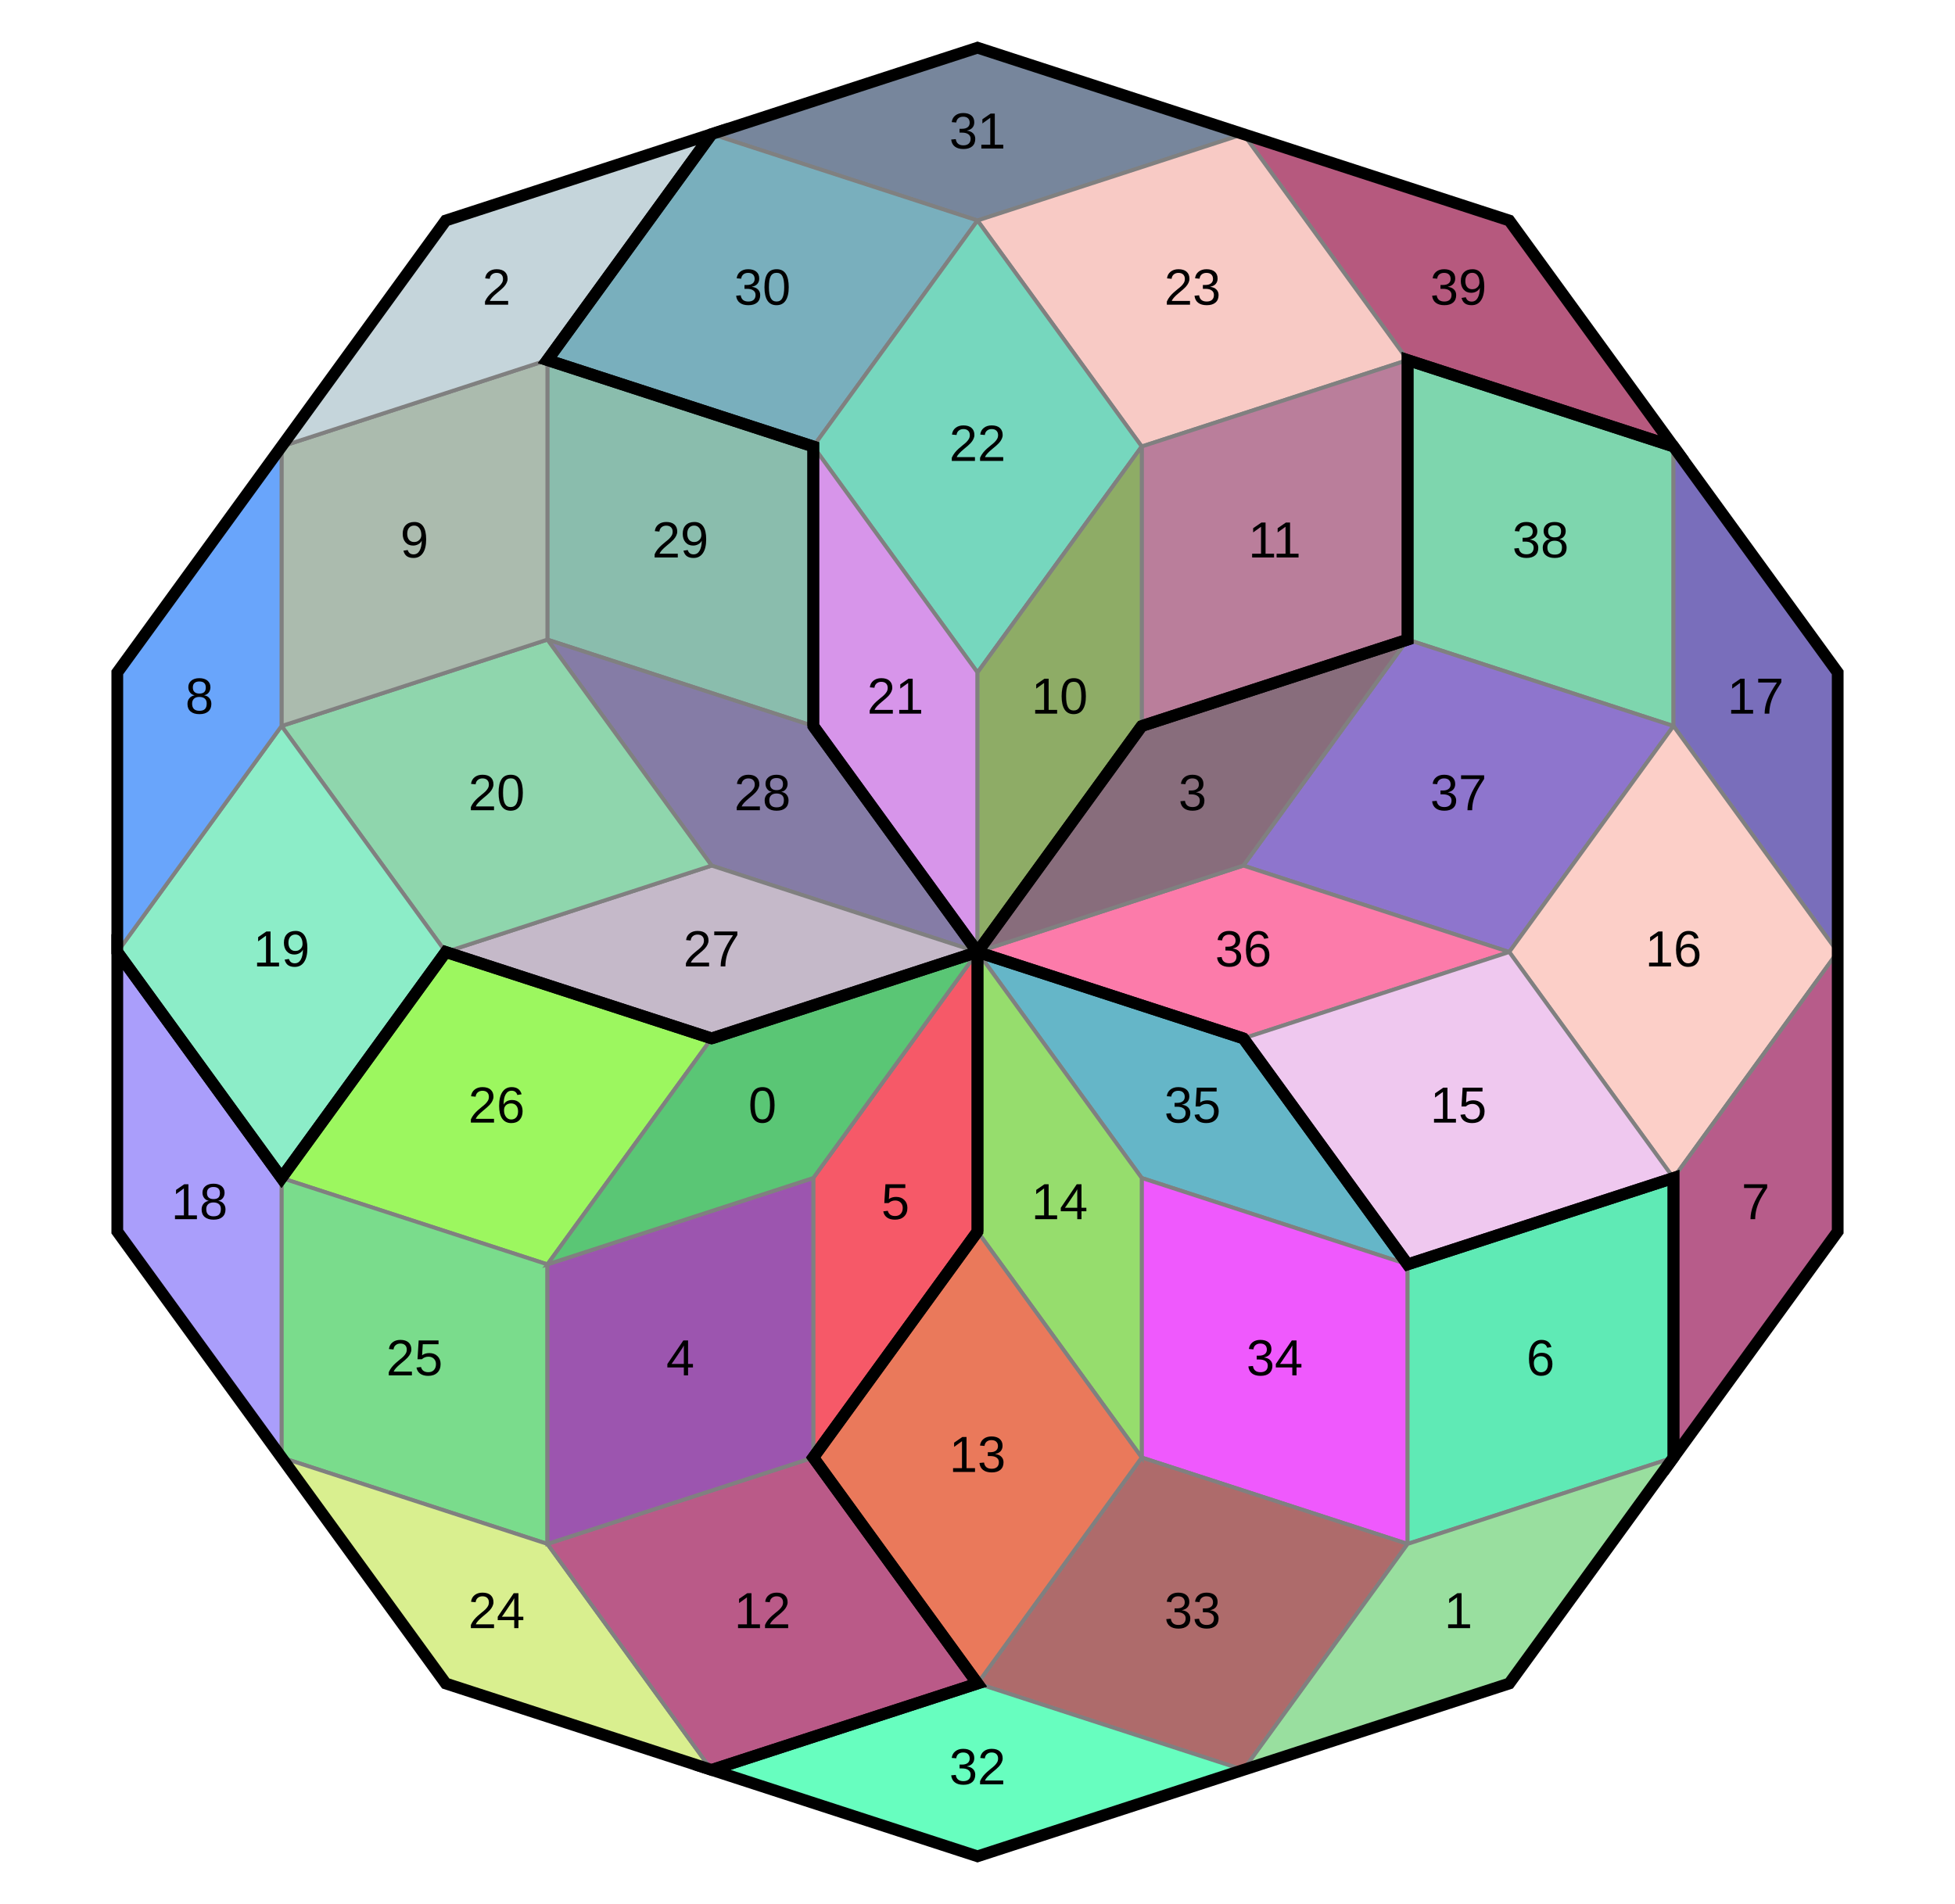
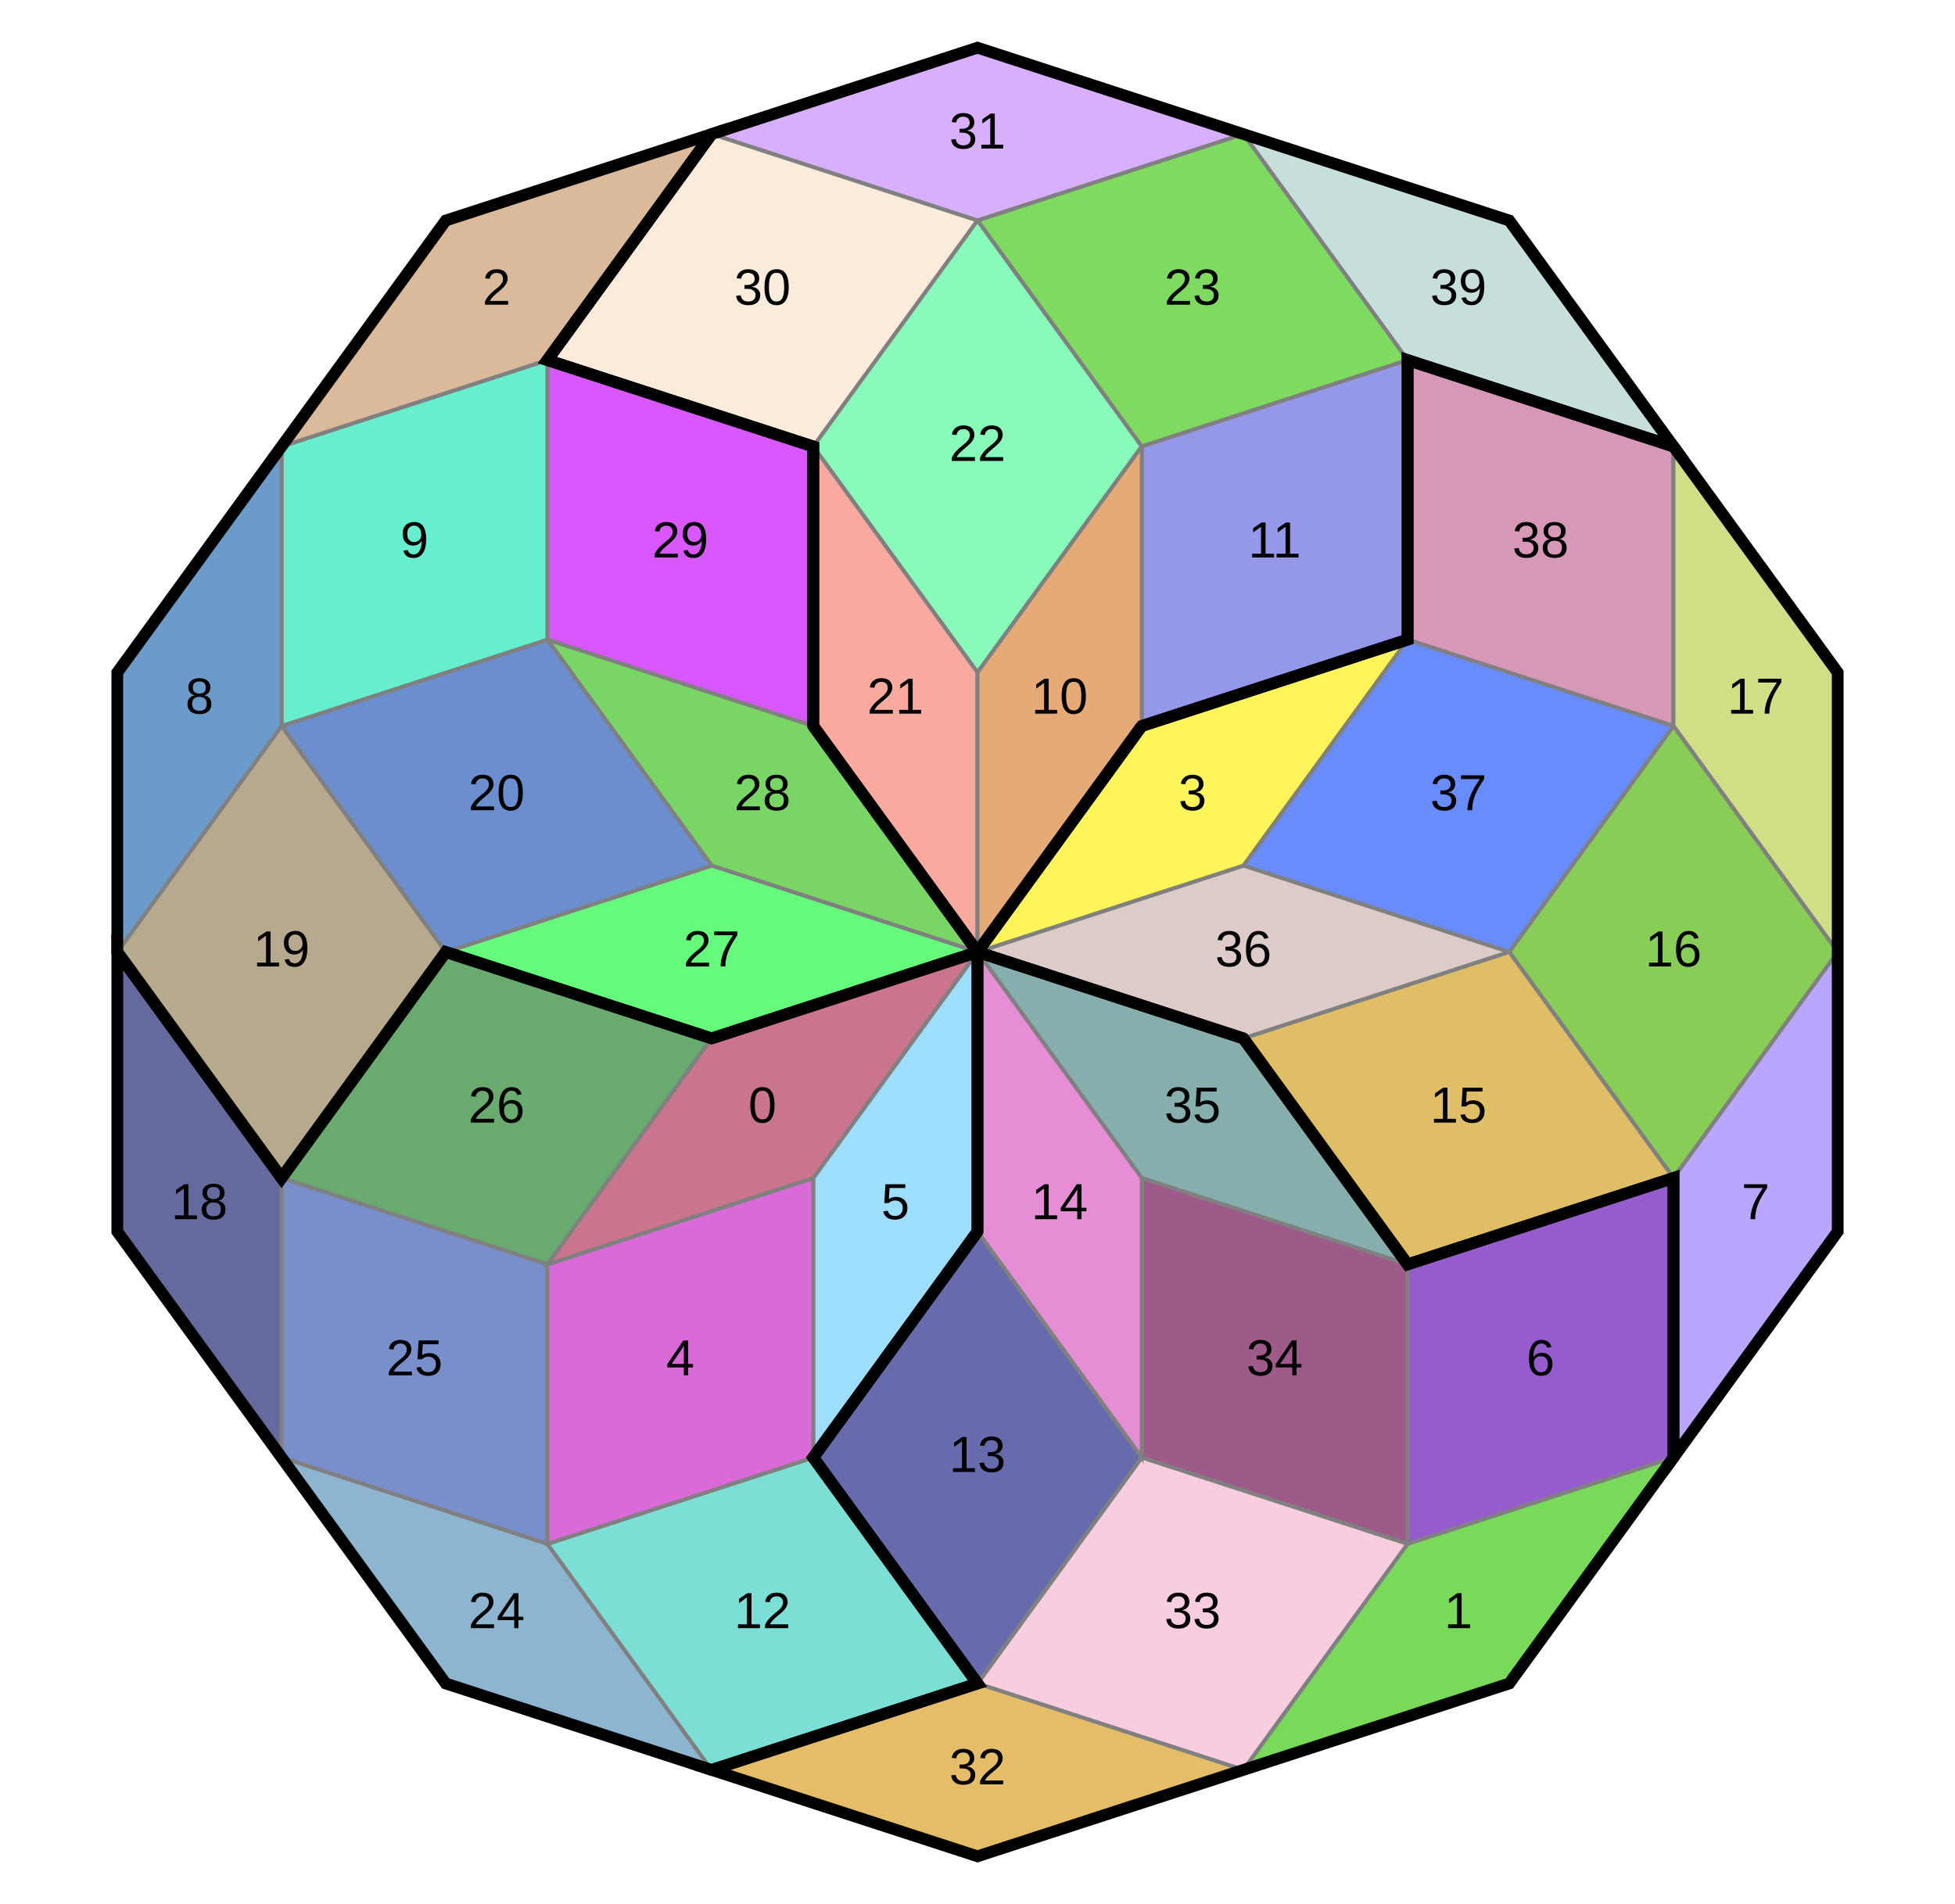
<svg xmlns="http://www.w3.org/2000/svg" height="487" version="1.1" width="500" style="overflow: hidden; position: relative;">
-   <path fill="#B6597E" stroke="#808080" d="M318 34.3L386 56.4L428 114.2L360 92.1L318 34.3" id="cell39" />
-   <path fill="#7ED6AE" stroke="#808080" d="M360 92.1L428 114.2L428 185.7L360 163.6L360 92.1" id="cell38" />
-   <path fill="#8E75CD" stroke="#808080" d="M360 163.6L428 185.7L386 243.5L318 221.4L360 163.6" id="cell37" />
-   <path fill="#FC7BAA" stroke="#808080" d="M318 221.4L386 243.5L318 265.6L250 243.5L318 221.4" id="cell36" />
-   <path fill="#65B6C8" stroke="#808080" d="M250 243.5L318 265.6L360 323.4L292 301.3L250 243.5" id="cell35" />
-   <path fill="#EF59FD" stroke="#808080" d="M292 301.3L360 323.4L360 394.9L292 372.8L292 301.3" id="cell34" />
-   <path fill="#AE6B6B" stroke="#808080" d="M292 372.8L360 394.9L318 452.7L250 430.6L292 372.8" id="cell33" />
-   <path fill="#67FEBF" stroke="#808080" d="M250 430.6L318 452.7L250 474.8L182 452.7L250 430.6" id="cell32" />
-   <path fill="#77869C" stroke="#808080" d="M250 12.2L318 34.3L250 56.4L182 34.3L250 12.2" id="cell31" />
-   <path fill="#79AFBD" stroke="#808080" d="M182 34.3L250 56.4L208 114.2L140 92.1L182 34.3" id="cell30" />
-   <path fill="#8ABDAD" stroke="#808080" d="M140 92.1L208 114.2L208 185.7L140 163.6L140 92.1" id="cell29" />
-   <path fill="#857CA6" stroke="#808080" d="M140 163.6L208 185.7L250 243.5L182 221.4L140 163.6" id="cell28" />
-   <path fill="#C5B9C9" stroke="#808080" d="M182 221.4L250 243.5L182 265.6L114 243.5L182 221.4" id="cell27" />
-   <path fill="#9CF75F" stroke="#808080" d="M114 243.5L182 265.6L140 323.4L72 301.3L114 243.5" id="cell26" />
-   <path fill="#7ADC8C" stroke="#808080" d="M72 301.3L140 323.4L140 394.9L72 372.8L72 301.3" id="cell25" />
-   <path fill="#D9EF8F" stroke="#808080" d="M72 372.8L140 394.9L182 452.7L114 430.6L72 372.8" id="cell24" />
-   <path fill="#F8CAC5" stroke="#808080" d="M318 34.3L360 92.1L292 114.2L250 56.4L318 34.3" id="cell23" />
-   <path fill="#76D7BE" stroke="#808080" d="M250 56.4L292 114.2L250 172L208 114.2L250 56.4" id="cell22" />
-   <path fill="#D795EA" stroke="#808080" d="M208 114.2L250 172L250 243.5L208 185.7L208 114.2" id="cell21" />
-   <path fill="#8FD6AD" stroke="#808080" d="M140 163.6L182 221.4L114 243.5L72 185.7L140 163.6" id="cell20" />
-   <path fill="#8CEDC8" stroke="#808080" d="M72 185.7L114 243.5L72 301.3L30 243.5L72 185.7" id="cell19" />
-   <path fill="#AA9EFB" stroke="#808080" d="M30 243.5L72 301.3L72 372.8L30 315L30 243.5" id="cell18" />
-   <path fill="#796EBB" stroke="#808080" d="M428 114.2L470 172L470 243.5L428 185.7L428 114.2" id="cell17" />
-   <path fill="#FCCFC8" stroke="#808080" d="M428 185.7L470 243.5L428 301.3L386 243.5L428 185.7" id="cell16" />
-   <path fill="#EFC8EF" stroke="#808080" d="M386 243.5L428 301.3L360 323.4L318 265.6L386 243.5" id="cell15" />
-   <path fill="#96DD6D" stroke="#808080" d="M250 243.5L292 301.3L292 372.8L250 315L250 243.5" id="cell14" />
-   <path fill="#EA795B" stroke="#808080" d="M250 315L292 372.8L250 430.6L208 372.8L250 315" id="cell13" />
-   <path fill="#BA5A88" stroke="#808080" d="M208 372.8L250 430.6L182 452.7L140 394.9L208 372.8" id="cell12" />
-   <path fill="#BA7E9B" stroke="#808080" d="M360 92.1L360 163.6L292 185.7L292 114.2L360 92.1" id="cell11" />
-   <path fill="#8EAC66" stroke="#808080" d="M292 114.2L292 185.7L250 243.5L250 172L292 114.2" id="cell10" />
-   <path fill="#ABBBAE" stroke="#808080" d="M140 92.1L140 163.6L72 185.7L72 114.2L140 92.1" id="cell9" />
-   <path fill="#69A5FB" stroke="#808080" d="M72 114.2L72 185.7L30 243.5L30 172L72 114.2" id="cell8" />
-   <path fill="#B75C8A" stroke="#808080" d="M470 243.5L470 315L428 372.8L428 301.3L470 243.5" id="cell7" />
-   <path fill="#5FEAB5" stroke="#808080" d="M428 301.3L428 372.8L360 394.9L360 323.4L428 301.3" id="cell6" />
-   <path fill="#F65968" stroke="#808080" d="M250 243.5L250 315L208 372.8L208 301.3L250 243.5" id="cell5" />
-   <path fill="#9C55AF" stroke="#808080" d="M208 301.3L208 372.8L140 394.9L140 323.4L208 301.3" id="cell4" />
-   <path fill="#886D7C" stroke="#808080" d="M360 163.6L318 221.4L250 243.5L292 185.7L360 163.6" id="cell3" />
-   <path fill="#C5D5DB" stroke="#808080" d="M182 34.3L140 92.1L72 114.2L114 56.4L182 34.3" id="cell2" />
-   <path fill="#99DF9F" stroke="#808080" d="M428 372.8L386 430.6L318 452.7L360 394.9L428 372.8" id="cell1" />
-   <path fill="#5AC675" stroke="#808080" d="M250 243.5L208 301.3L140 323.4L182 265.6L250 243.5" id="cell0" />
+   <path fill="#C6DFDD" stroke="#808080" d="M318 34.3L386 56.4L428 114.2L360 92.1L318 34.3" id="cell39" />
+   <path fill="#D698B6" stroke="#808080" d="M360 92.1L428 114.2L428 185.7L360 163.6L360 92.1" id="cell38" />
+   <path fill="#698CFD" stroke="#808080" d="M360 163.6L428 185.7L386 243.5L318 221.4L360 163.6" id="cell37" />
+   <path fill="#DDCBC7" stroke="#808080" d="M318 221.4L386 243.5L318 265.6L250 243.5L318 221.4" id="cell36" />
+   <path fill="#85AEAC" stroke="#808080" d="M250 243.5L318 265.6L360 323.4L292 301.3L250 243.5" id="cell35" />
+   <path fill="#9E5A88" stroke="#808080" d="M292 301.3L360 323.4L360 394.9L292 372.8L292 301.3" id="cell34" />
+   <path fill="#F7CDDF" stroke="#808080" d="M292 372.8L360 394.9L318 452.7L250 430.6L292 372.8" id="cell33" />
+   <path fill="#E5BD69" stroke="#808080" d="M250 430.6L318 452.7L250 474.8L182 452.7L250 430.6" id="cell32" />
+   <path fill="#D8AFFC" stroke="#808080" d="M250 12.2L318 34.3L250 56.4L182 34.3L250 12.2" id="cell31" />
+   <path fill="#FAEBDA" stroke="#808080" d="M182 34.3L250 56.4L208 114.2L140 92.1L182 34.3" id="cell30" />
+   <path fill="#D957FE" stroke="#808080" d="M140 92.1L208 114.2L208 185.7L140 163.6L140 92.1" id="cell29" />
+   <path fill="#79D665" stroke="#808080" d="M140 163.6L208 185.7L250 243.5L182 221.4L140 163.6" id="cell28" />
+   <path fill="#66FA7D" stroke="#808080" d="M182 221.4L250 243.5L182 265.6L114 243.5L182 221.4" id="cell27" />
+   <path fill="#69AB6E" stroke="#808080" d="M114 243.5L182 265.6L140 323.4L72 301.3L114 243.5" id="cell26" />
+   <path fill="#798FCB" stroke="#808080" d="M72 301.3L140 323.4L140 394.9L72 372.8L72 301.3" id="cell25" />
+   <path fill="#8DB5CF" stroke="#808080" d="M72 372.8L140 394.9L182 452.7L114 430.6L72 372.8" id="cell24" />
+   <path fill="#7EDB5F" stroke="#808080" d="M318 34.3L360 92.1L292 114.2L250 56.4L318 34.3" id="cell23" />
+   <path fill="#88FBBB" stroke="#808080" d="M250 56.4L292 114.2L250 172L208 114.2L250 56.4" id="cell22" />
+   <path fill="#F9AA9F" stroke="#808080" d="M208 114.2L250 172L250 243.5L208 185.7L208 114.2" id="cell21" />
+   <path fill="#6B8ECF" stroke="#808080" d="M140 163.6L182 221.4L114 243.5L72 185.7L140 163.6" id="cell20" />
+   <path fill="#B6A98E" stroke="#808080" d="M72 185.7L114 243.5L72 301.3L30 243.5L72 185.7" id="cell19" />
+   <path fill="#656A9E" stroke="#808080" d="M30 243.5L72 301.3L72 372.8L30 315L30 243.5" id="cell18" />
+   <path fill="#CFDF86" stroke="#808080" d="M428 114.2L470 172L470 243.5L428 185.7L428 114.2" id="cell17" />
+   <path fill="#87CD56" stroke="#808080" d="M428 185.7L470 243.5L428 301.3L386 243.5L428 185.7" id="cell16" />
+   <path fill="#DFBE65" stroke="#808080" d="M386 243.5L428 301.3L360 323.4L318 265.6L386 243.5" id="cell15" />
+   <path fill="#E68ED5" stroke="#808080" d="M250 243.5L292 301.3L292 372.8L250 315L250 243.5" id="cell14" />
+   <path fill="#676AAD" stroke="#808080" d="M250 315L292 372.8L250 430.6L208 372.8L250 315" id="cell13" />
+   <path fill="#7BDFD5" stroke="#808080" d="M208 372.8L250 430.6L182 452.7L140 394.9L208 372.8" id="cell12" />
+   <path fill="#9597E9" stroke="#808080" d="M360 92.1L360 163.6L292 185.7L292 114.2L360 92.1" id="cell11" />
+   <path fill="#E6AA77" stroke="#808080" d="M292 114.2L292 185.7L250 243.5L250 172L292 114.2" id="cell10" />
+   <path fill="#66EFCD" stroke="#808080" d="M140 92.1L140 163.6L72 185.7L72 114.2L140 92.1" id="cell9" />
+   <path fill="#6B9BCA" stroke="#808080" d="M72 114.2L72 185.7L30 243.5L30 172L72 114.2" id="cell8" />
+   <path fill="#BAA6FE" stroke="#808080" d="M470 243.5L470 315L428 372.8L428 301.3L470 243.5" id="cell7" />
+   <path fill="#965CCD" stroke="#808080" d="M428 301.3L428 372.8L360 394.9L360 323.4L428 301.3" id="cell6" />
+   <path fill="#9CDEFB" stroke="#808080" d="M250 243.5L250 315L208 372.8L208 301.3L250 243.5" id="cell5" />
+   <path fill="#DA6AD7" stroke="#808080" d="M208 301.3L208 372.8L140 394.9L140 323.4L208 301.3" id="cell4" />
+   <path fill="#FDF559" stroke="#808080" d="M360 163.6L318 221.4L250 243.5L292 185.7L360 163.6" id="cell3" />
+   <path fill="#DBB99B" stroke="#808080" d="M182 34.3L140 92.1L72 114.2L114 56.4L182 34.3" id="cell2" />
+   <path fill="#78DA58" stroke="#808080" d="M428 372.8L386 430.6L318 452.7L360 394.9L428 372.8" id="cell1" />
+   <path fill="#CA758D" stroke="#808080" d="M250 243.5L208 301.3L140 323.4L182 265.6L250 243.5" id="cell0" />
  <path fill="none" stroke="#000000" d="M318 265.6L250 243.5L250 243.5L292 185.7L360 163.6L360 163.6L360 163.6L360 92.1L428 114.2L428 114.2L470 172L470 243.5L470 243.5L470 243.5L470 315L428 372.8L428 301.3L428 301.3L428 301.3L360 323.4L318 265.6L318 265.6" stroke-width="3" id="zone4" />
  <path fill="none" stroke="#000000" d="M292 185.7L250 243.5L250 243.5L208 185.7L208 114.2L208 114.2L208 114.2L140 92.1L182 34.3L182 34.3L250 12.2L318 34.3L318 34.3L318 34.3L386 56.4L428 114.2L360 92.1L360 92.1L360 92.1L360 163.6L292 185.7L292 185.7" stroke-width="3" id="zone3" />
  <path fill="none" stroke="#000000" d="M208 185.7L250 243.5L250 243.5L182 265.6L114 243.5L114 243.5L114 243.5L72 301.3L30 243.5L30 243.5L30 172L72 114.2L72 114.2L72 114.2L114 56.4L182 34.3L140 92.1L140 92.1L140 92.1L208 114.2L208 185.7L208 185.7" stroke-width="3" id="zone2" />
  <path fill="none" stroke="#000000" d="M182 265.6L250 243.5L250 243.5L250 315L208 372.8L208 372.8L208 372.8L250 430.6L182 452.7L182 452.7L114 430.6L72 372.8L72 372.8L72 372.8L30 315L30 243.5L72 301.3L72 301.3L72 301.3L114 243.5L182 265.6L182 265.6" stroke-width="3" id="zone1" />
  <path fill="none" stroke="#000000" d="M250 315L250 243.5L250 243.5L318 265.6L360 323.4L360 323.4L360 323.4L428 301.3L428 372.8L428 372.8L386 430.6L318 452.7L318 452.7L318 452.7L250 474.8L182 452.7L250 430.6L250 430.6L250 430.6L208 372.8L250 315L250 315" stroke-width="3" id="zone0" />
  <text x="195" y="283.45" id="label0" text-anchor="middle" dominant-baseline="middle" font-size="13px" font-family="Arial">0</text>
  <text x="373" y="412.75" id="label1" text-anchor="middle" dominant-baseline="middle" font-size="13px" font-family="Arial">1</text>
  <text x="127" y="74.25" id="label2" text-anchor="middle" dominant-baseline="middle" font-size="13px" font-family="Arial">2</text>
  <text x="305" y="203.55" id="label3" text-anchor="middle" dominant-baseline="middle" font-size="13px" font-family="Arial">3</text>
  <text x="174" y="348.1" id="label4" text-anchor="middle" dominant-baseline="middle" font-size="13px" font-family="Arial">4</text>
  <text x="229" y="308.15" id="label5" text-anchor="middle" dominant-baseline="middle" font-size="13px" font-family="Arial">5</text>
  <text x="394" y="348.1" id="label6" text-anchor="middle" dominant-baseline="middle" font-size="13px" font-family="Arial">6</text>
  <text x="449" y="308.15" id="label7" text-anchor="middle" dominant-baseline="middle" font-size="13px" font-family="Arial">7</text>
  <text x="51" y="178.85" id="label8" text-anchor="middle" dominant-baseline="middle" font-size="13px" font-family="Arial">8</text>
  <text x="106" y="138.9" id="label9" text-anchor="middle" dominant-baseline="middle" font-size="13px" font-family="Arial">9</text>
  <text x="271" y="178.85" id="label10" text-anchor="middle" dominant-baseline="middle" font-size="13px" font-family="Arial">10</text>
  <text x="326" y="138.9" id="label11" text-anchor="middle" dominant-baseline="middle" font-size="13px" font-family="Arial">11</text>
  <text x="195" y="412.75" id="label12" text-anchor="middle" dominant-baseline="middle" font-size="13px" font-family="Arial">12</text>
  <text x="250" y="372.8" id="label13" text-anchor="middle" dominant-baseline="middle" font-size="13px" font-family="Arial">13</text>
  <text x="271" y="308.15" id="label14" text-anchor="middle" dominant-baseline="middle" font-size="13px" font-family="Arial">14</text>
  <text x="373" y="283.45" id="label15" text-anchor="middle" dominant-baseline="middle" font-size="13px" font-family="Arial">15</text>
  <text x="428" y="243.5" id="label16" text-anchor="middle" dominant-baseline="middle" font-size="13px" font-family="Arial">16</text>
  <text x="449" y="178.85" id="label17" text-anchor="middle" dominant-baseline="middle" font-size="13px" font-family="Arial">17</text>
  <text x="51" y="308.15" id="label18" text-anchor="middle" dominant-baseline="middle" font-size="13px" font-family="Arial">18</text>
  <text x="72" y="243.5" id="label19" text-anchor="middle" dominant-baseline="middle" font-size="13px" font-family="Arial">19</text>
  <text x="127" y="203.55" id="label20" text-anchor="middle" dominant-baseline="middle" font-size="13px" font-family="Arial">20</text>
  <text x="229" y="178.85" id="label21" text-anchor="middle" dominant-baseline="middle" font-size="13px" font-family="Arial">21</text>
  <text x="250" y="114.2" id="label22" text-anchor="middle" dominant-baseline="middle" font-size="13px" font-family="Arial">22</text>
  <text x="305" y="74.25" id="label23" text-anchor="middle" dominant-baseline="middle" font-size="13px" font-family="Arial">23</text>
  <text x="127" y="412.75" id="label24" text-anchor="middle" dominant-baseline="middle" font-size="13px" font-family="Arial">24</text>
  <text x="106" y="348.1" id="label25" text-anchor="middle" dominant-baseline="middle" font-size="13px" font-family="Arial">25</text>
  <text x="127" y="283.45" id="label26" text-anchor="middle" dominant-baseline="middle" font-size="13px" font-family="Arial">26</text>
  <text x="182" y="243.5" id="label27" text-anchor="middle" dominant-baseline="middle" font-size="13px" font-family="Arial">27</text>
  <text x="195" y="203.55" id="label28" text-anchor="middle" dominant-baseline="middle" font-size="13px" font-family="Arial">28</text>
  <text x="174" y="138.9" id="label29" text-anchor="middle" dominant-baseline="middle" font-size="13px" font-family="Arial">29</text>
  <text x="195" y="74.25" id="label30" text-anchor="middle" dominant-baseline="middle" font-size="13px" font-family="Arial">30</text>
  <text x="250" y="34.3" id="label31" text-anchor="middle" dominant-baseline="middle" font-size="13px" font-family="Arial">31</text>
  <text x="250" y="452.7" id="label32" text-anchor="middle" dominant-baseline="middle" font-size="13px" font-family="Arial">32</text>
  <text x="305" y="412.75" id="label33" text-anchor="middle" dominant-baseline="middle" font-size="13px" font-family="Arial">33</text>
  <text x="326" y="348.1" id="label34" text-anchor="middle" dominant-baseline="middle" font-size="13px" font-family="Arial">34</text>
  <text x="305" y="283.45" id="label35" text-anchor="middle" dominant-baseline="middle" font-size="13px" font-family="Arial">35</text>
  <text x="318" y="243.5" id="label36" text-anchor="middle" dominant-baseline="middle" font-size="13px" font-family="Arial">36</text>
  <text x="373" y="203.55" id="label37" text-anchor="middle" dominant-baseline="middle" font-size="13px" font-family="Arial">37</text>
  <text x="394" y="138.9" id="label38" text-anchor="middle" dominant-baseline="middle" font-size="13px" font-family="Arial">38</text>
  <text x="373" y="74.25" id="label39" text-anchor="middle" dominant-baseline="middle" font-size="13px" font-family="Arial">39</text>
</svg>
